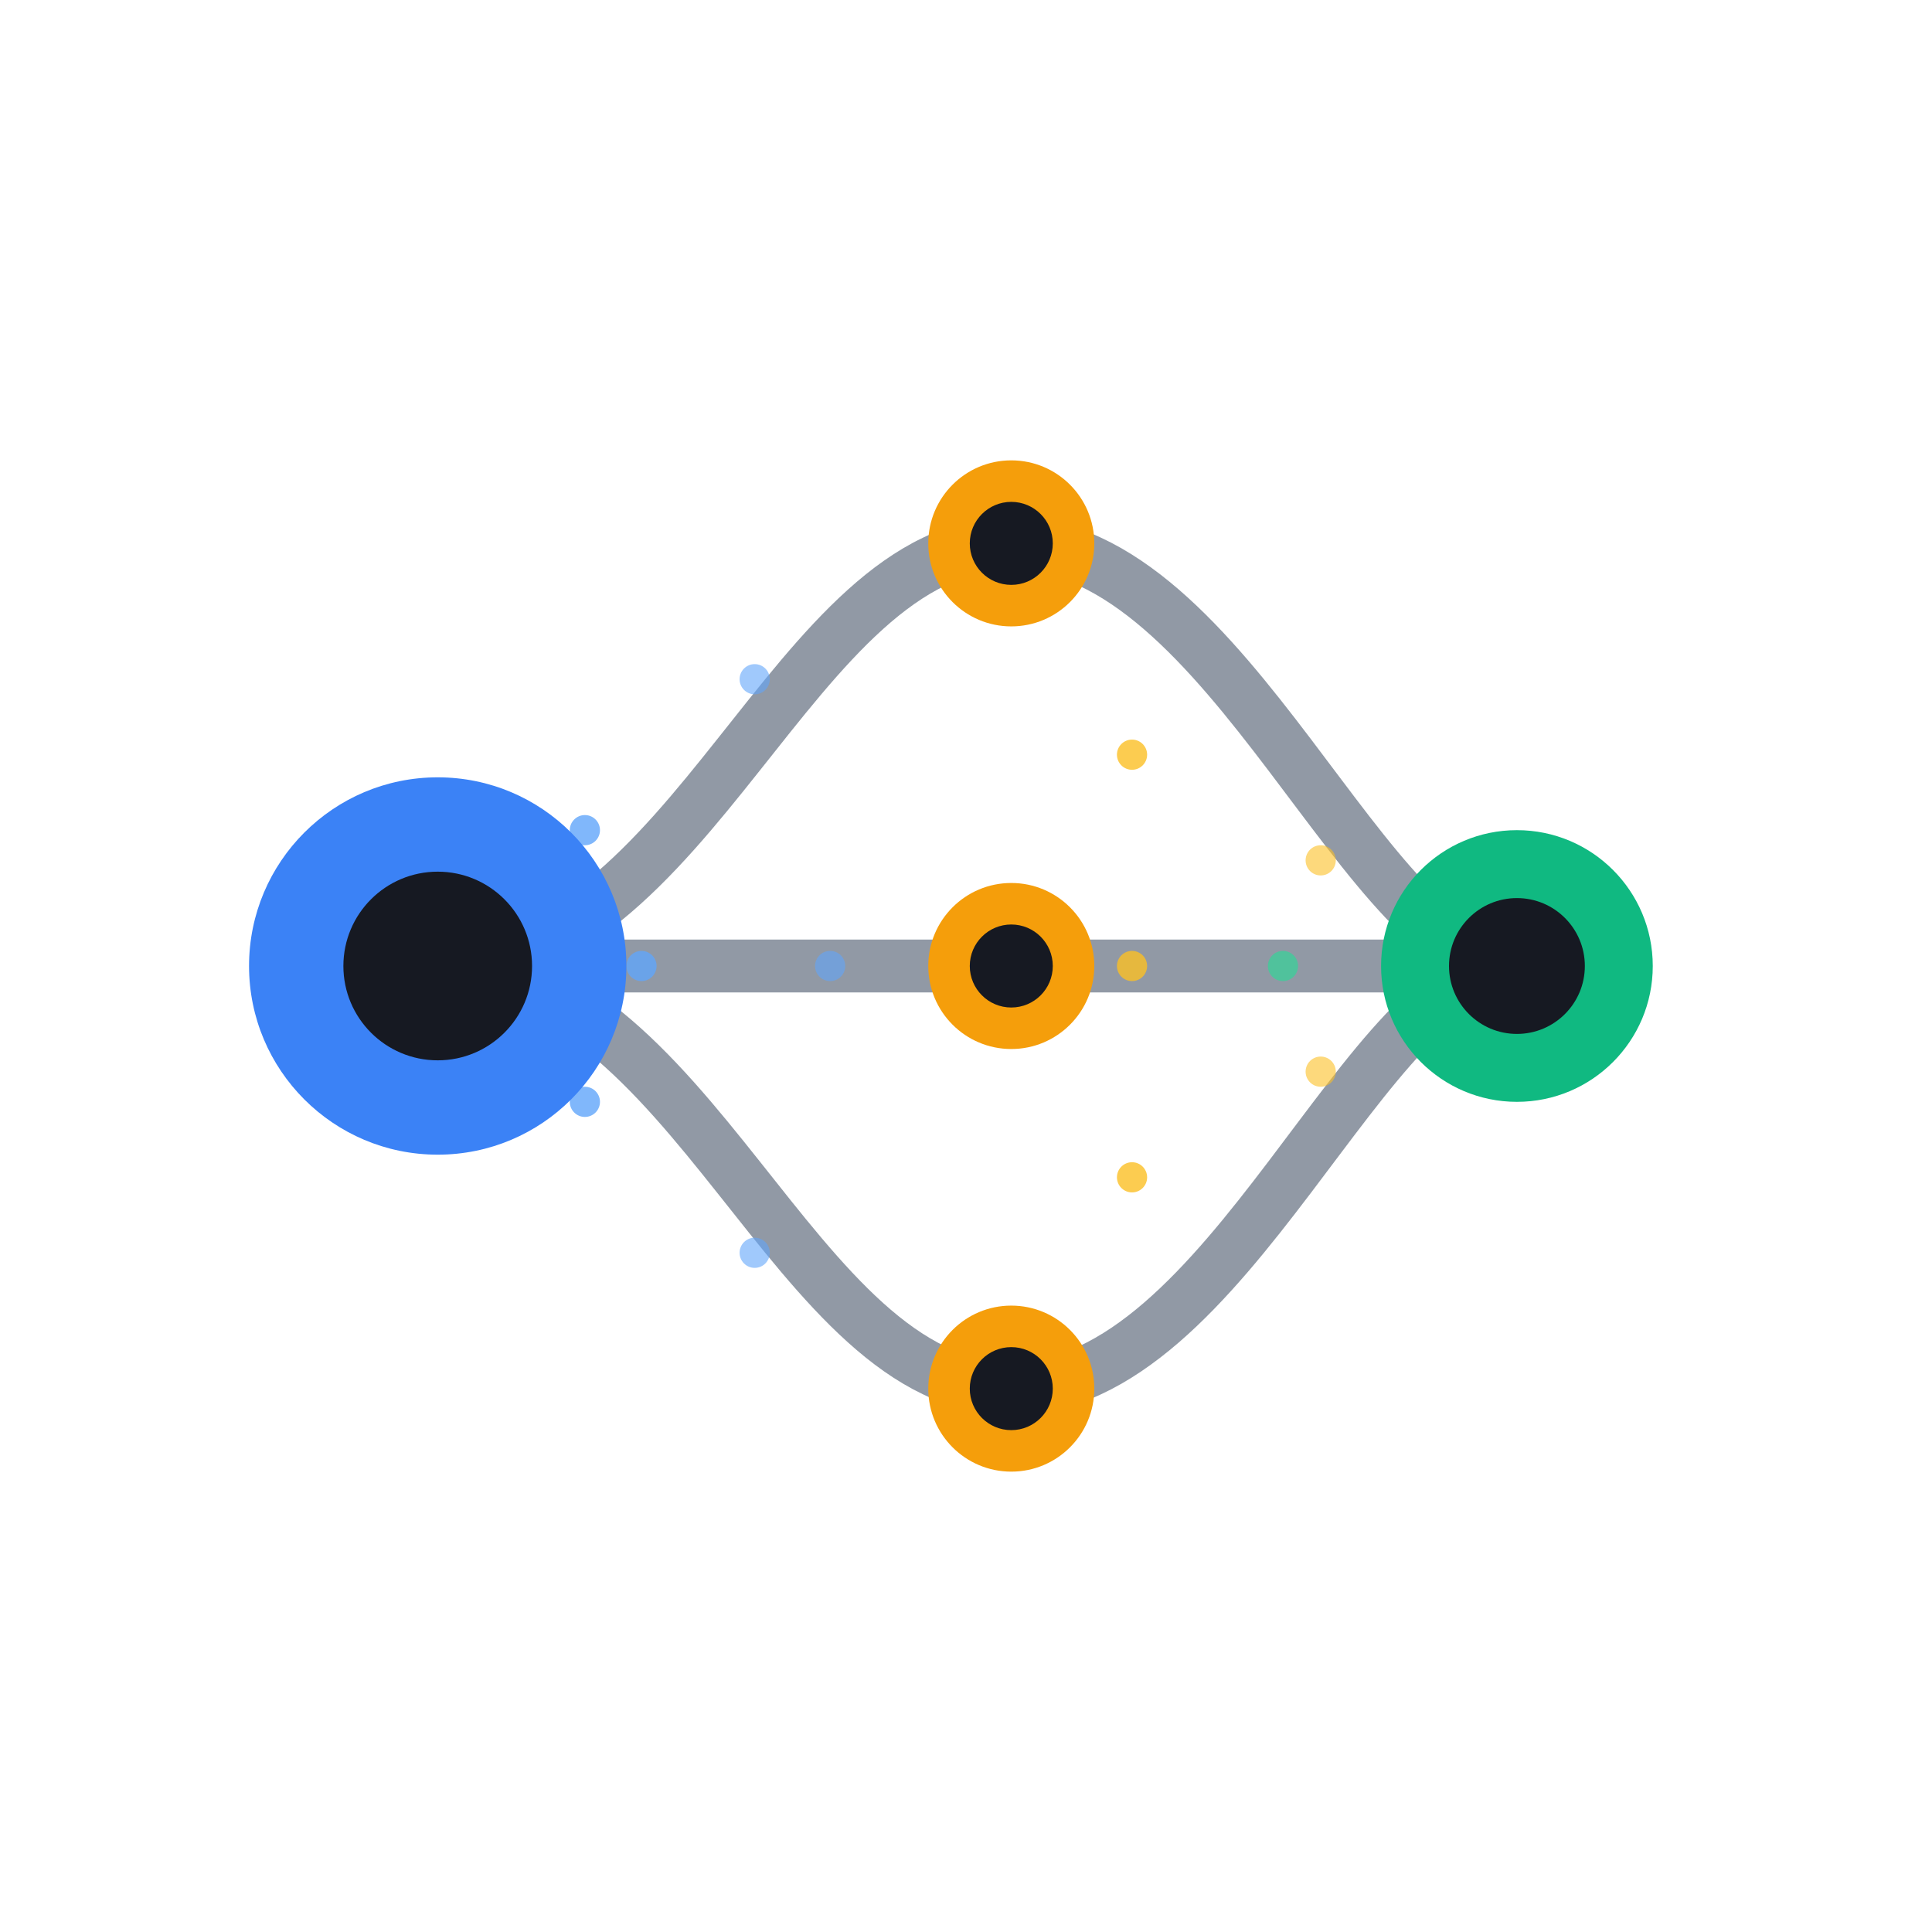
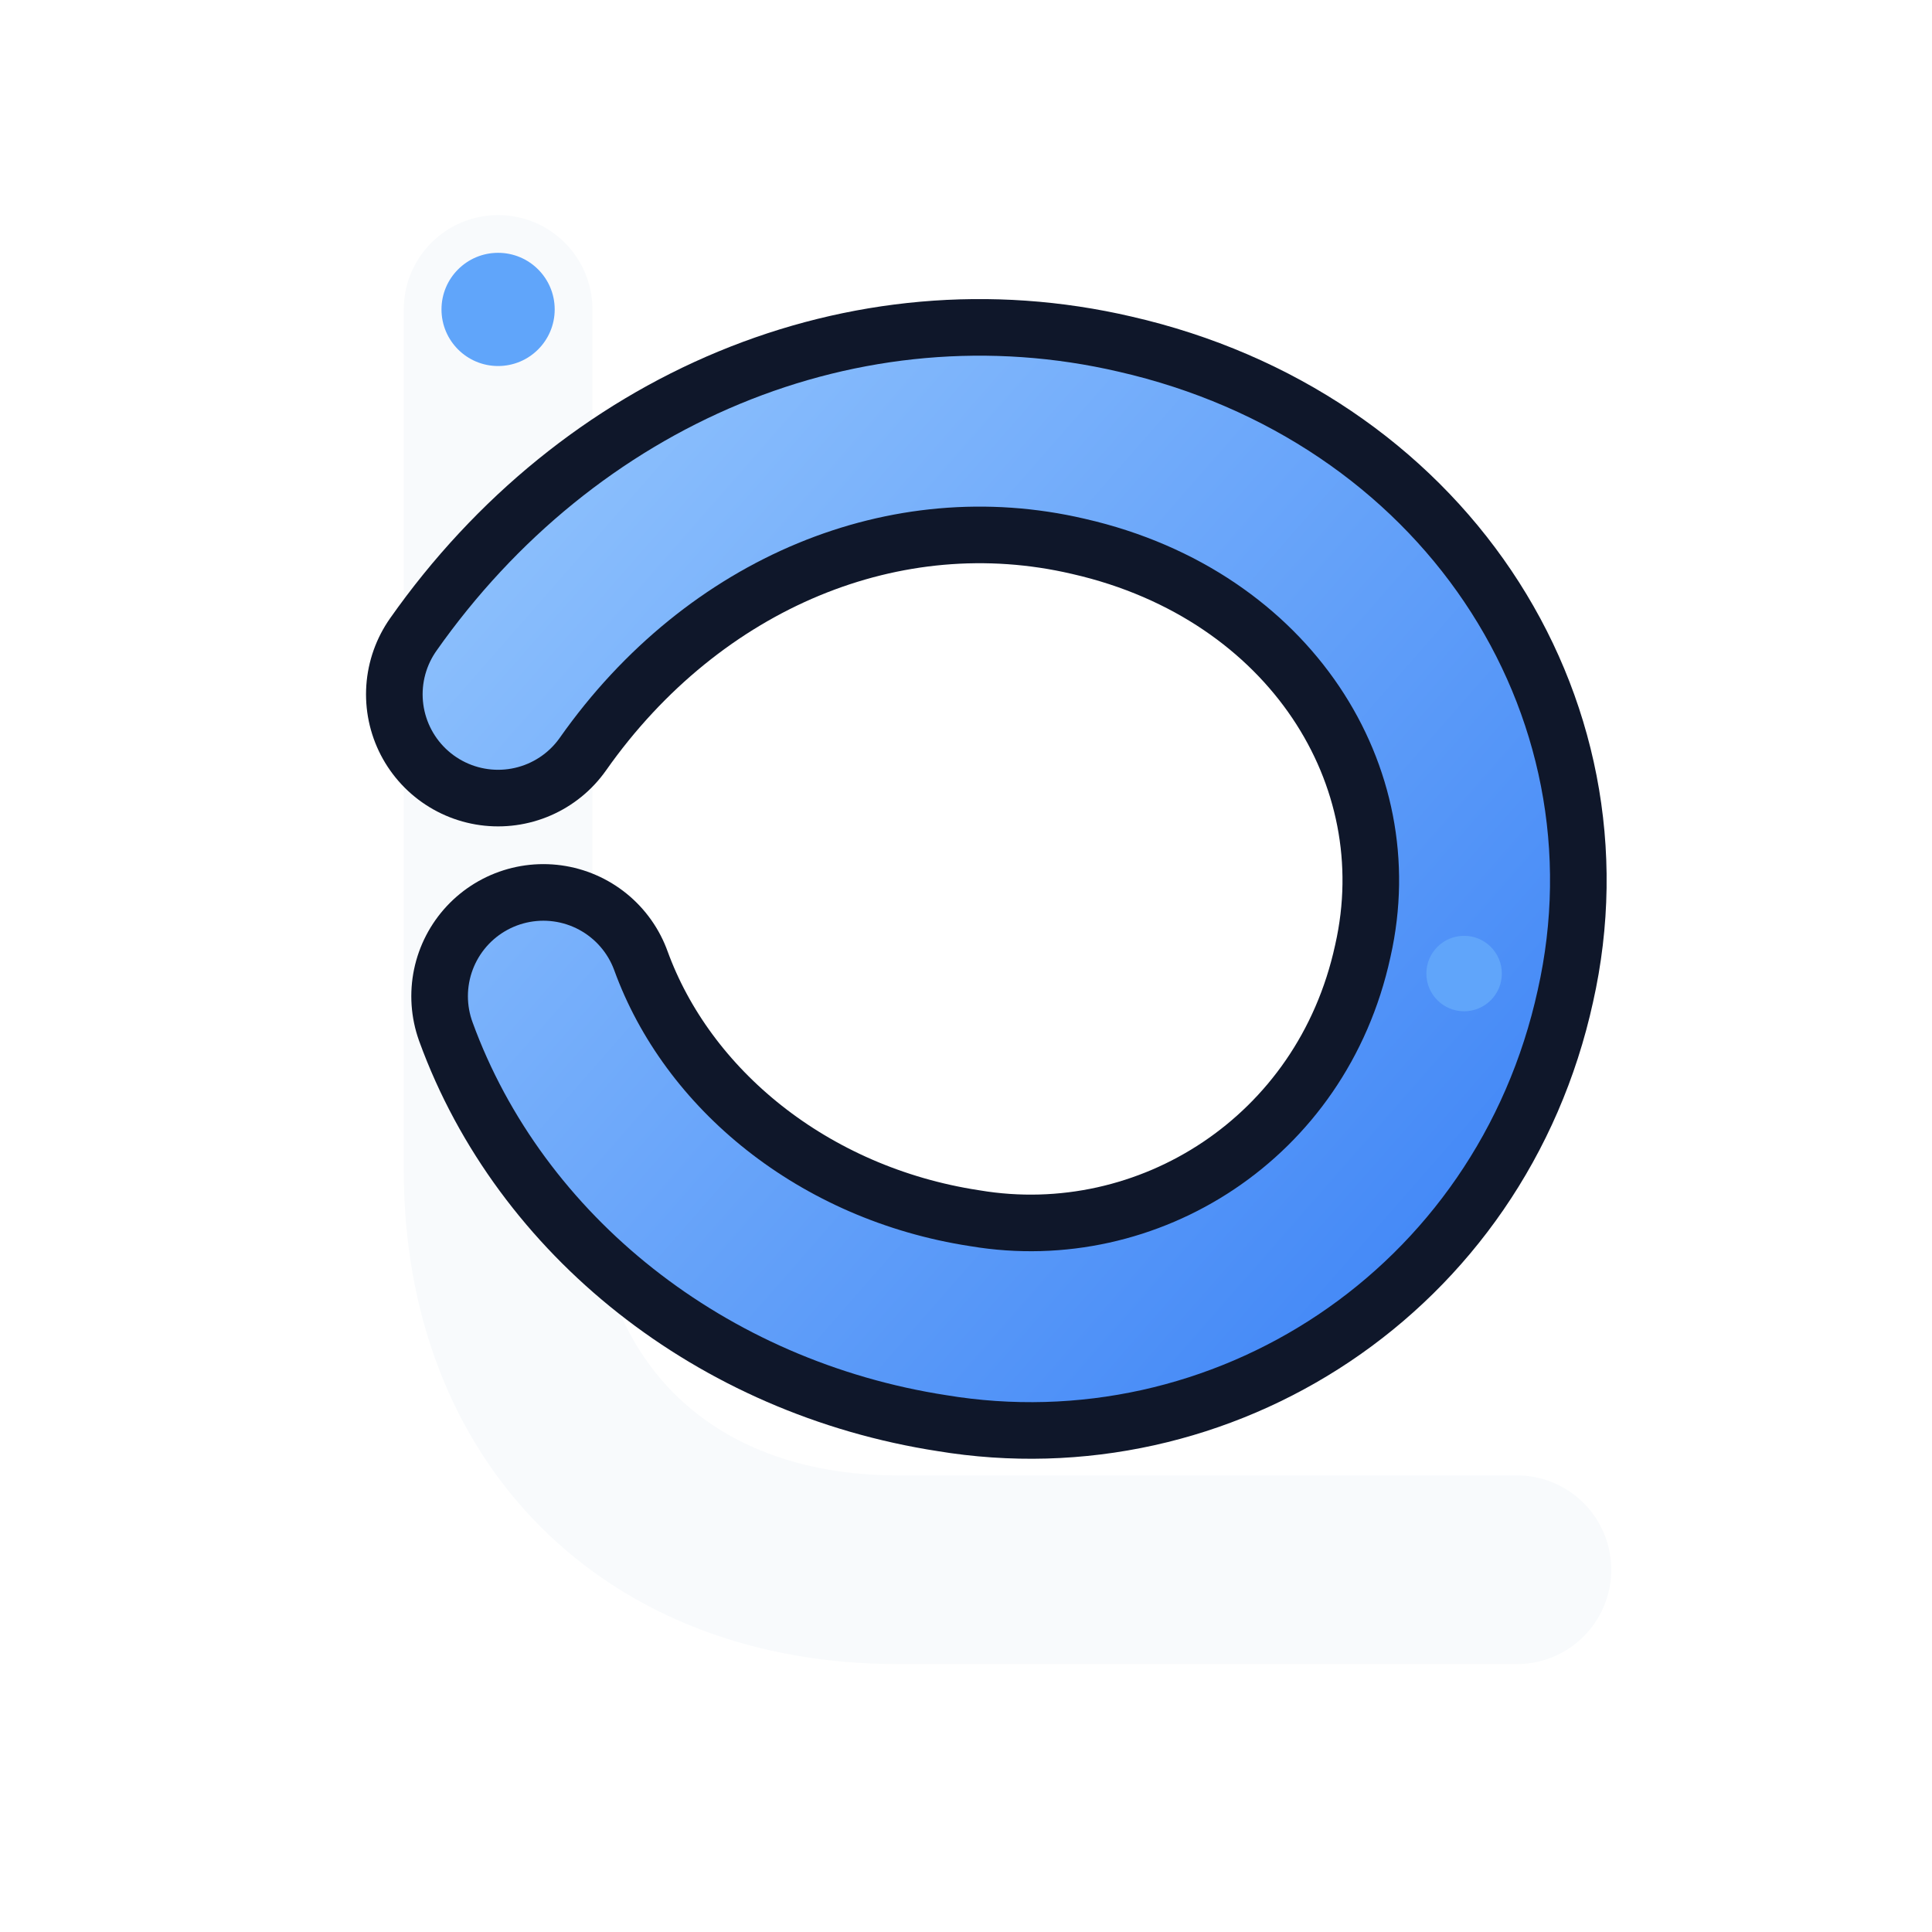
<svg xmlns="http://www.w3.org/2000/svg" width="512" height="512" viewBox="0 0 512 512" fill="none">
  <defs>
-     <linearGradient id="blue" x1="0" y1="0" x2="100" y2="100" gradientUnits="userSpaceOnUse">
-       <stop offset="0%" stop-color="#60A5FA" />
-       <stop offset="100%" stop-color="#3B82F6" />
-     </linearGradient>
-     <linearGradient id="orange" x1="0" y1="0" x2="50" y2="50" gradientUnits="userSpaceOnUse">
-       <stop offset="0%" stop-color="#FCD34D" />
-       <stop offset="100%" stop-color="#F59E0B" />
-     </linearGradient>
-     <linearGradient id="green" x1="0" y1="0" x2="80" y2="80" gradientUnits="userSpaceOnUse">
-       <stop offset="0%" stop-color="#34D399" />
-       <stop offset="100%" stop-color="#10B981" />
+     <linearGradient id="symbol-dark-orbit" x1="112" y1="112" x2="402" y2="366" gradientUnits="userSpaceOnUse">
+       <stop stop-color="#93C5FD" />
+       <stop offset="1" stop-color="#3B82F6" />
    </linearGradient>
  </defs>
-   <path d="M 116 256 C 184 256, 210 144, 268 144" stroke="#475569" stroke-width="14" stroke-linecap="round" fill="none" opacity="0.6" />
-   <path d="M 116 256 L 268 256" stroke="#475569" stroke-width="14" stroke-linecap="round" fill="none" opacity="0.6" />
-   <path d="M 116 256 C 184 256, 210 368, 268 368" stroke="#475569" stroke-width="14" stroke-linecap="round" fill="none" opacity="0.6" />
-   <path d="M 268 144 C 326 144, 362 256, 402 256" stroke="#475569" stroke-width="14" stroke-linecap="round" fill="none" opacity="0.6" />
-   <path d="M 268 256 L 402 256" stroke="#475569" stroke-width="14" stroke-linecap="round" fill="none" opacity="0.6" />
-   <path d="M 268 368 C 326 368, 362 256, 402 256" stroke="#475569" stroke-width="14" stroke-linecap="round" fill="none" opacity="0.6" />
-   <circle cx="155" cy="220" r="4" fill="#60A5FA" opacity="0.8" />
-   <circle cx="200" cy="180" r="4" fill="#60A5FA" opacity="0.6" />
-   <circle cx="170" cy="256" r="4" fill="#60A5FA" opacity="0.8" />
-   <circle cx="220" cy="256" r="4" fill="#60A5FA" opacity="0.6" />
-   <circle cx="155" cy="292" r="4" fill="#60A5FA" opacity="0.8" />
-   <circle cx="200" cy="332" r="4" fill="#60A5FA" opacity="0.6" />
-   <circle cx="300" cy="200" r="4" fill="#FBBF24" opacity="0.8" />
-   <circle cx="350" cy="228" r="4" fill="#FBBF24" opacity="0.6" />
-   <circle cx="300" cy="256" r="4" fill="#FBBF24" opacity="0.8" />
-   <circle cx="340" cy="256" r="4" fill="#34D399" opacity="0.7" />
-   <circle cx="300" cy="312" r="4" fill="#FBBF24" opacity="0.8" />
-   <circle cx="350" cy="284" r="4" fill="#FBBF24" opacity="0.6" />
-   <circle cx="116" cy="256" r="50" fill="url(#blue)" />
-   <circle cx="116" cy="256" r="25" fill="#161922" />
-   <circle cx="268" cy="144" r="22" fill="url(#orange)" />
-   <circle cx="268" cy="144" r="11" fill="#161922" />
-   <circle cx="268" cy="256" r="22" fill="url(#orange)" />
-   <circle cx="268" cy="256" r="11" fill="#161922" />
-   <circle cx="268" cy="368" r="22" fill="url(#orange)" />
-   <circle cx="268" cy="368" r="11" fill="#161922" />
-   <circle cx="402" cy="256" r="36" fill="url(#green)" />
-   <circle cx="402" cy="256" r="18" fill="#161922" />
+   <path d="M132 82V310C132 374 174 416 238 416H402" stroke="#F8FAFC" stroke-width="50" stroke-linecap="round" stroke-linejoin="round" />
+   <path d="M132 184C170 130 232 104 292 118C362 134 402 196 388 258C374 322 314 360 254 350C202 342 160 308 144 264" stroke="#0F172A" stroke-width="70" stroke-linecap="round" />
+   <path d="M132 184C170 130 232 104 292 118C362 134 402 196 388 258C374 322 314 360 254 350C202 342 160 308 144 264" stroke="url(#symbol-dark-orbit)" stroke-width="40" stroke-linecap="round" />
+   <circle cx="132" cy="82" r="15" fill="#60A5FA" />
+   <circle cx="388" cy="258" r="10" fill="#60A5FA" />
</svg>
